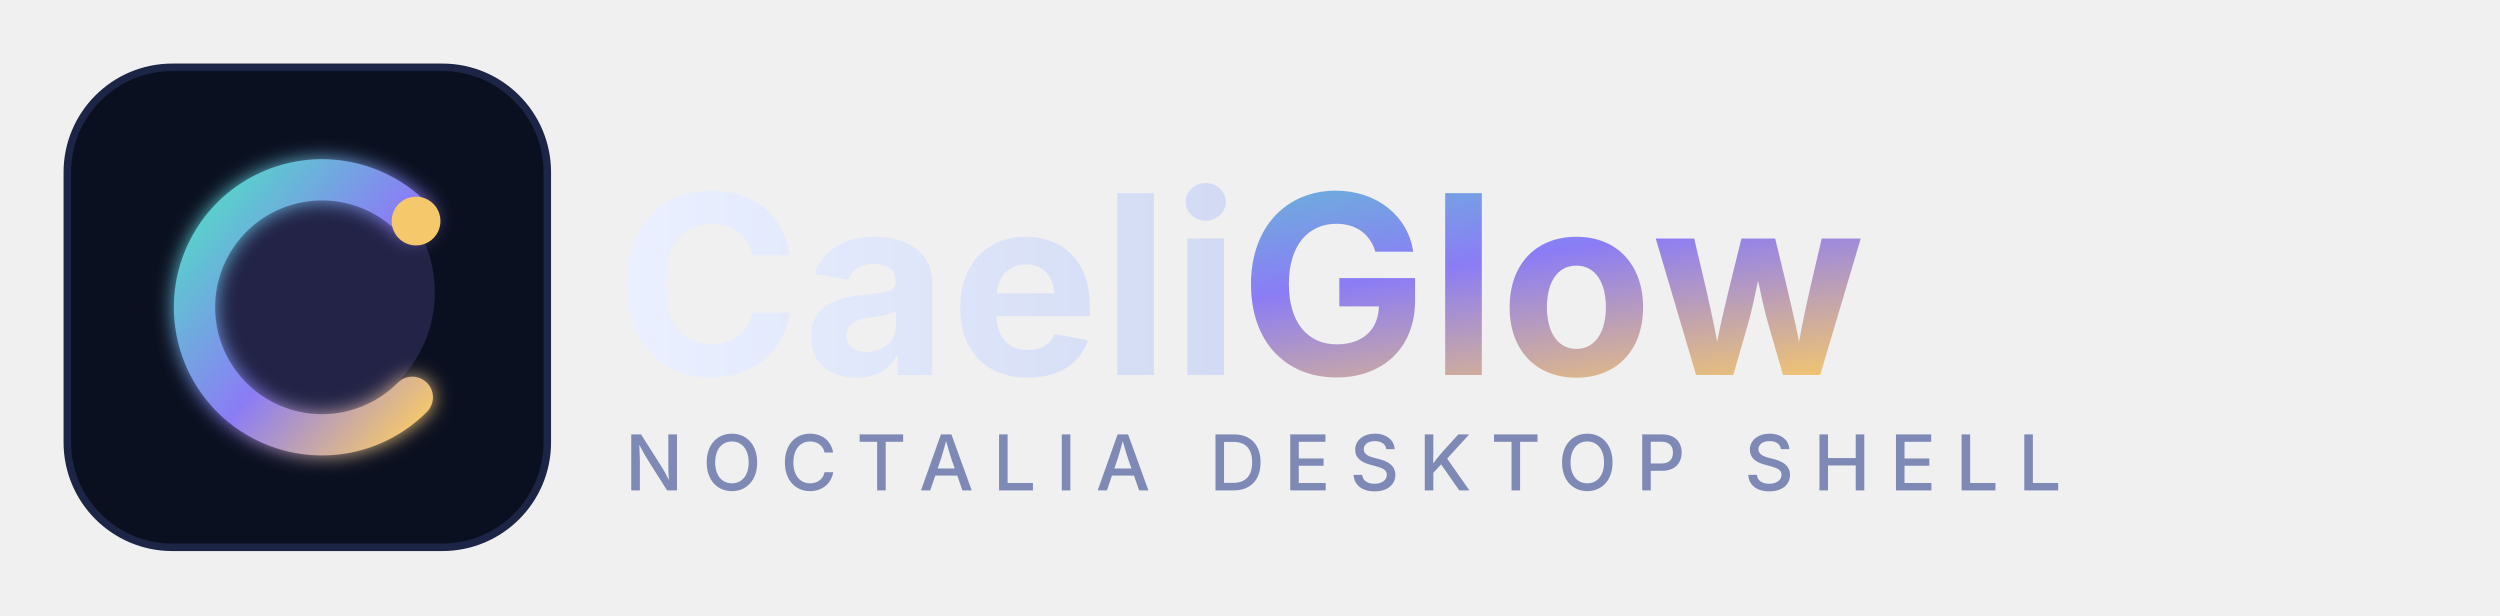
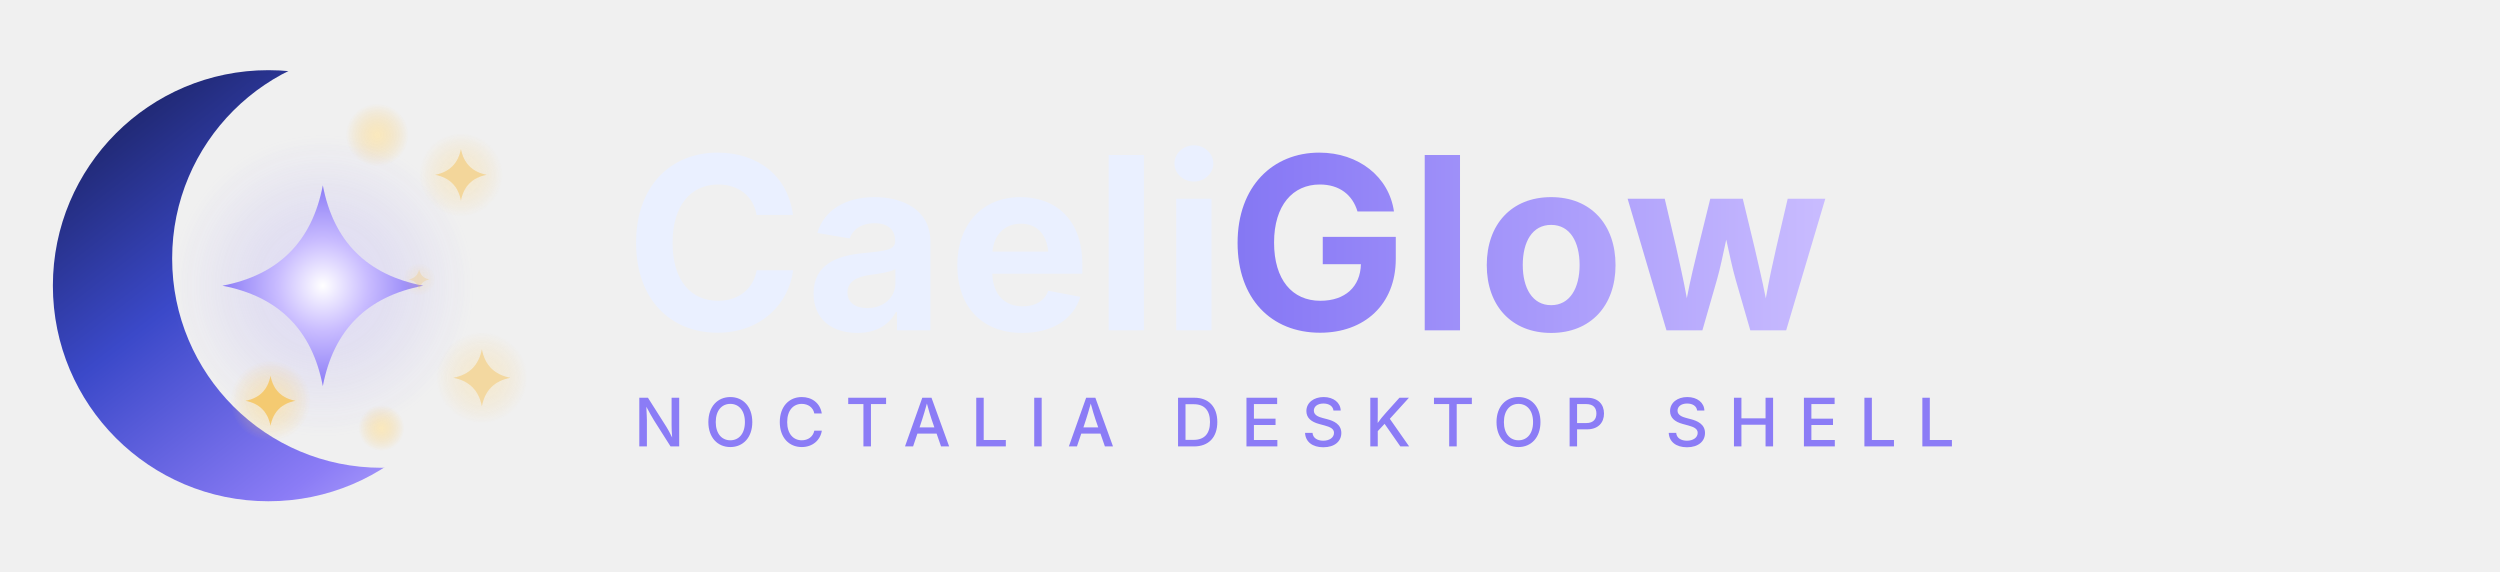
- <svg xmlns="http://www.w3.org/2000/svg" viewBox="0 0 520 128" width="520" height="128" role="img" aria-label="CaeliGlow wordmark">
+ <svg xmlns="http://www.w3.org/2000/svg" width="560" height="128" viewBox="0 0 560 128" role="img" aria-label="CaeliGlow wordmark">
  <defs>
-     <linearGradient id="wm-arc" x1="0" y1="0" x2="1" y2="1">
-       <stop offset="0%" stop-color="#4FE0C4" />
-       <stop offset="55%" stop-color="#8B7CF6" />
-       <stop offset="100%" stop-color="#F5C86B" />
+     <linearGradient id="wm" x1="0" y1="0" x2="1" y2="0">
+       <stop offset="0%" stop-color="#3b49c9" />
+       <stop offset="55%" stop-color="#8b7cf6" />
+       <stop offset="100%" stop-color="#c9bcff" />
    </linearGradient>
-     <linearGradient id="wm-text" x1="0" y1="0" x2="1" y2="0">
-       <stop offset="0%" stop-color="#EAF0FF" />
-       <stop offset="100%" stop-color="#B9C4E8" />
-     </linearGradient>
-     <filter id="wm-glow" x="-40%" y="-40%" width="180%" height="180%">
-       <feGaussianBlur stdDeviation="2.6" result="b" />
-       <feMerge>
-         <feMergeNode in="b" />
-         <feMergeNode in="SourceGraphic" />
-       </feMerge>
-     </filter>
  </defs>
-   <g transform="translate(14,14) scale(0.78)">
-     <rect x="0" y="0" width="128" height="128" rx="28" fill="#0B1020" />
-     <rect x="0" y="0" width="128" height="128" rx="28" fill="none" stroke="#1D2547" stroke-width="2" />
-     <circle cx="64" cy="60" r="34" fill="#8B7CF6" opacity="0.18" />
-     <g filter="url(#wm-glow)">
-       <path d="M92 40 A34 34 0 1 0 92 88" fill="none" stroke="url(#wm-arc)" stroke-width="11" stroke-linecap="round" />
+   <svg x="2" y="4" width="120" height="120" viewBox="0 0 512 512">
+     <defs>
+       <linearGradient id="moon" x1="0.15" y1="0.05" x2="0.85" y2="0.95">
+         <stop offset="0%" stop-color="#141a4d" />
+         <stop offset="42%" stop-color="#3b49c9" />
+         <stop offset="78%" stop-color="#8b7cf6" />
+         <stop offset="100%" stop-color="#c9bcff" />
+       </linearGradient>
+       <radialGradient id="bigstar" cx="50%" cy="50%" r="50%">
+         <stop offset="0%" stop-color="#ffffff" />
+         <stop offset="45%" stop-color="#c9bcff" />
+         <stop offset="100%" stop-color="#8b7cf6" />
+       </radialGradient>
+       <radialGradient id="bigness" cx="50%" cy="50%" r="50%">
+         <stop offset="0%" stop-color="#c9bcff" stop-opacity="0.55" />
+         <stop offset="60%" stop-color="#8b7cf6" stop-opacity="0.18" />
+         <stop offset="100%" stop-color="#8b7cf6" stop-opacity="0" />
+       </radialGradient>
+       <radialGradient id="goldness" cx="50%" cy="50%" r="50%">
+         <stop offset="0%" stop-color="#ffe6a8" stop-opacity="0.7" />
+         <stop offset="100%" stop-color="#f5c86b" stop-opacity="0" />
+       </radialGradient>
+       <mask id="crescent">
+         <rect width="512" height="512" fill="#000" />
+         <circle cx="248" cy="256" r="206" fill="#fff" />
+         <circle cx="356" cy="230" r="200" fill="#000" />
+       </mask>
+     </defs>
+     <rect width="512" height="512" fill="url(#moon)" mask="url(#crescent)" />
+     <circle cx="352" cy="112" r="30" fill="url(#goldness)" />
+     <circle cx="356" cy="392" r="22" fill="url(#goldness)" />
+     <g transform="translate(300,256) rotate(0.0) scale(1.000)">
+       <circle r="144" fill="url(#bigness)" opacity="0.57" />
+       <path d="M 0.0,-96.0 Q 15.4,-15.4 96.0,0.0 Q 15.4,15.4 0.0,96.0 Q -15.4,15.4 -96.0,0.0 Q -15.4,-15.4 0.0,-96.0 Z" fill="url(#bigstar)" />
    </g>
-     <circle cx="93" cy="41" r="6.5" fill="#F5C86B" />
-   </g>
-   <text x="128" y="78" font-family="Inter, 'Segoe UI', 'Helvetica Neue', Arial, sans-serif" font-size="52" font-weight="700" letter-spacing="0.5" fill="url(#wm-text)">
-     Caeli<tspan fill="url(#wm-arc)">Glow</tspan>
+     <g transform="translate(432,150) scale(0.950)" opacity="0.65">
+       <circle r="42" fill="url(#goldness)" />
+       <path d="M 0.0,-26.0 Q 4.2,-4.2 26.0,0.0 Q 4.2,4.2 0.0,26.0 Q -4.2,4.2 -26.0,0.0 Q -4.2,-4.2 0.0,-26.0 Z" fill="#f5c86b" />
+     </g>
+     <g transform="translate(250,366) scale(1.198)" opacity="0.95">
+       <circle r="32" fill="url(#goldness)" />
+       <path d="M 0.0,-20.0 Q 3.2,-3.2 20.0,0.0 Q 3.2,3.2 0.0,20.0 Q -3.2,3.2 -20.0,0.0 Q -3.2,-3.2 0.0,-20.0 Z" fill="#f5c86b" />
+     </g>
+     <g transform="translate(452,344) scale(0.911)" opacity="0.60">
+       <circle r="48" fill="url(#goldness)" />
+       <path d="M 0.0,-30.0 Q 4.8,-4.8 30.0,0.0 Q 4.8,4.8 0.0,30.0 Q -4.8,4.8 -30.0,0.0 Q -4.8,-4.8 0.0,-30.0 Z" fill="#f5c86b" />
+     </g>
+     <g transform="translate(392,250) scale(0.704)" opacity="0.36">
+       <circle r="22" fill="url(#goldness)" />
+       <path d="M 0.0,-14.0 Q 2.2,-2.2 14.0,0.0 Q 2.2,2.2 0.0,14.0 Q -2.2,2.2 -14.0,0.0 Q -2.2,-2.2 0.0,-14.0 Z" fill="#f5c86b" />
+     </g>
+   </svg>
+   <text x="140" y="74" font-family="Inter, Segoe UI, Helvetica Neue, Arial, sans-serif" font-size="54" font-weight="700" letter-spacing="0.5" fill="#EAF0FF">Caeli<tspan fill="url(#wm)">Glow</tspan>
  </text>
-   <text x="130" y="102" font-family="Inter, 'Segoe UI', 'Helvetica Neue', Arial, sans-serif" font-size="16" font-weight="500" letter-spacing="4" fill="#7E8AB5">
-     NOCTALIA DESKTOP SHELL
-   </text>
+   <text x="142" y="100" font-family="Inter, Segoe UI, Helvetica Neue, Arial, sans-serif" font-size="15" font-weight="500" letter-spacing="4.5" fill="#8b7cf6">NOCTALIA DESKTOP SHELL</text>
</svg>
